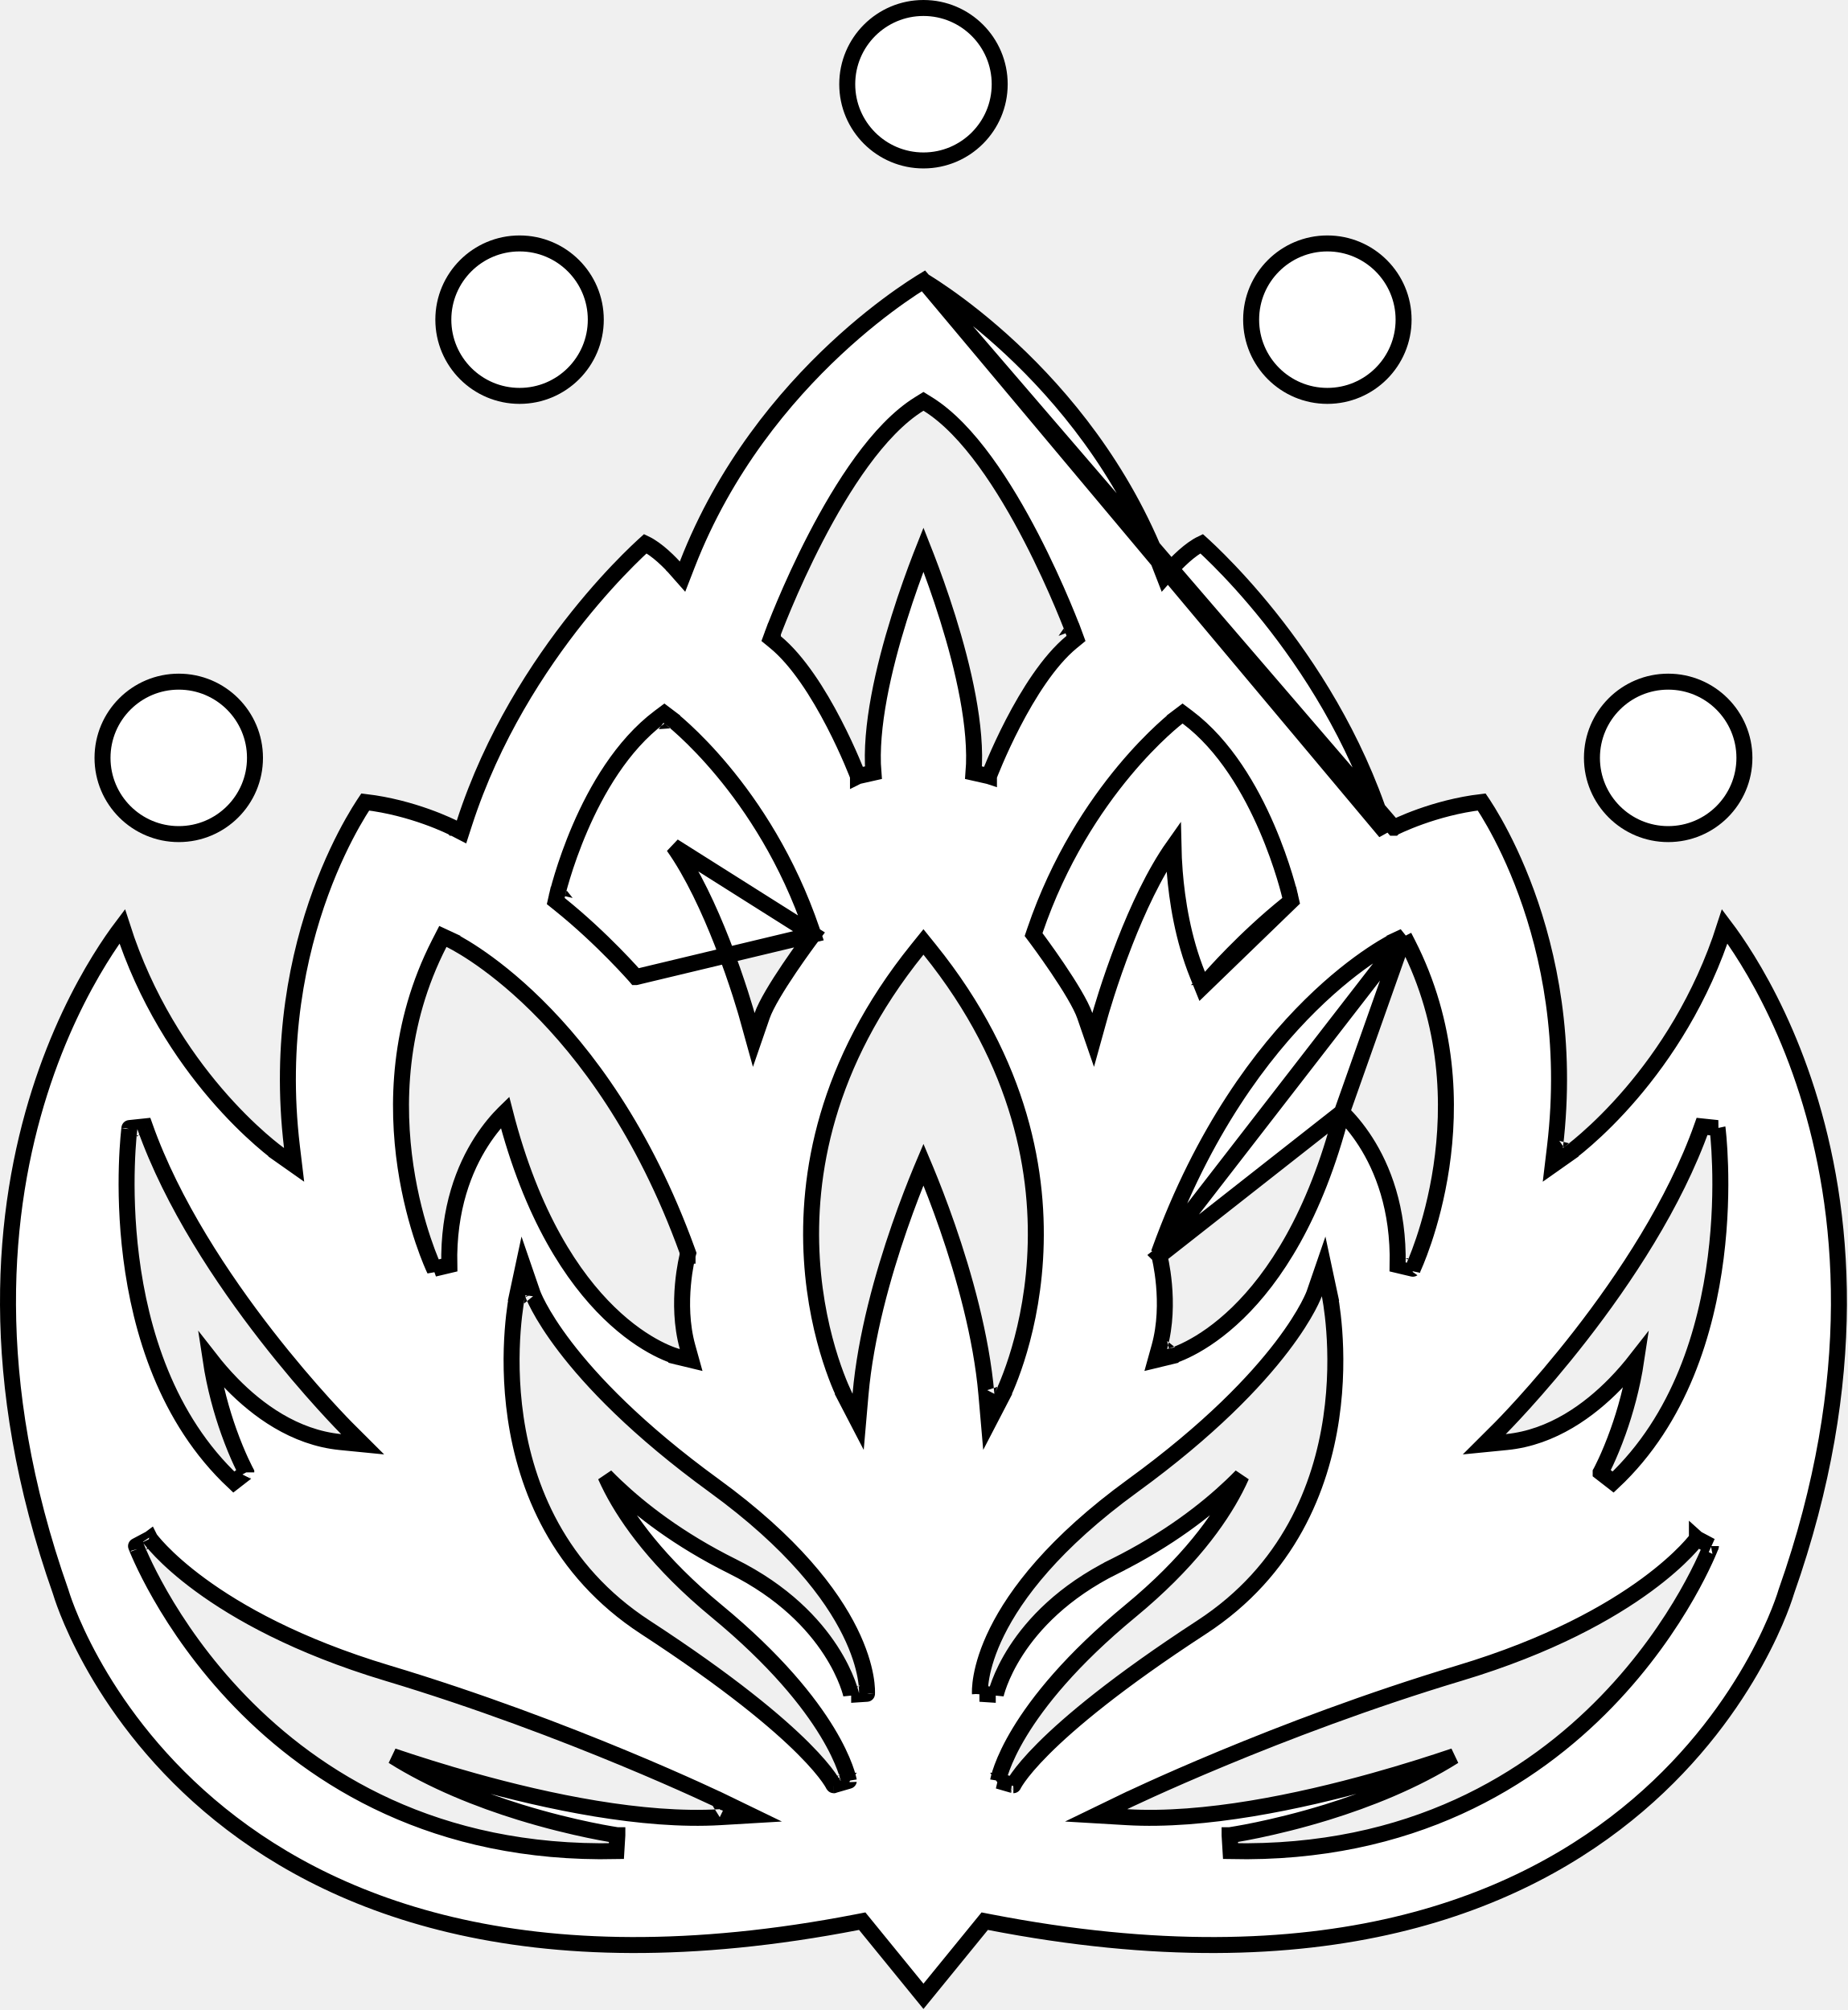
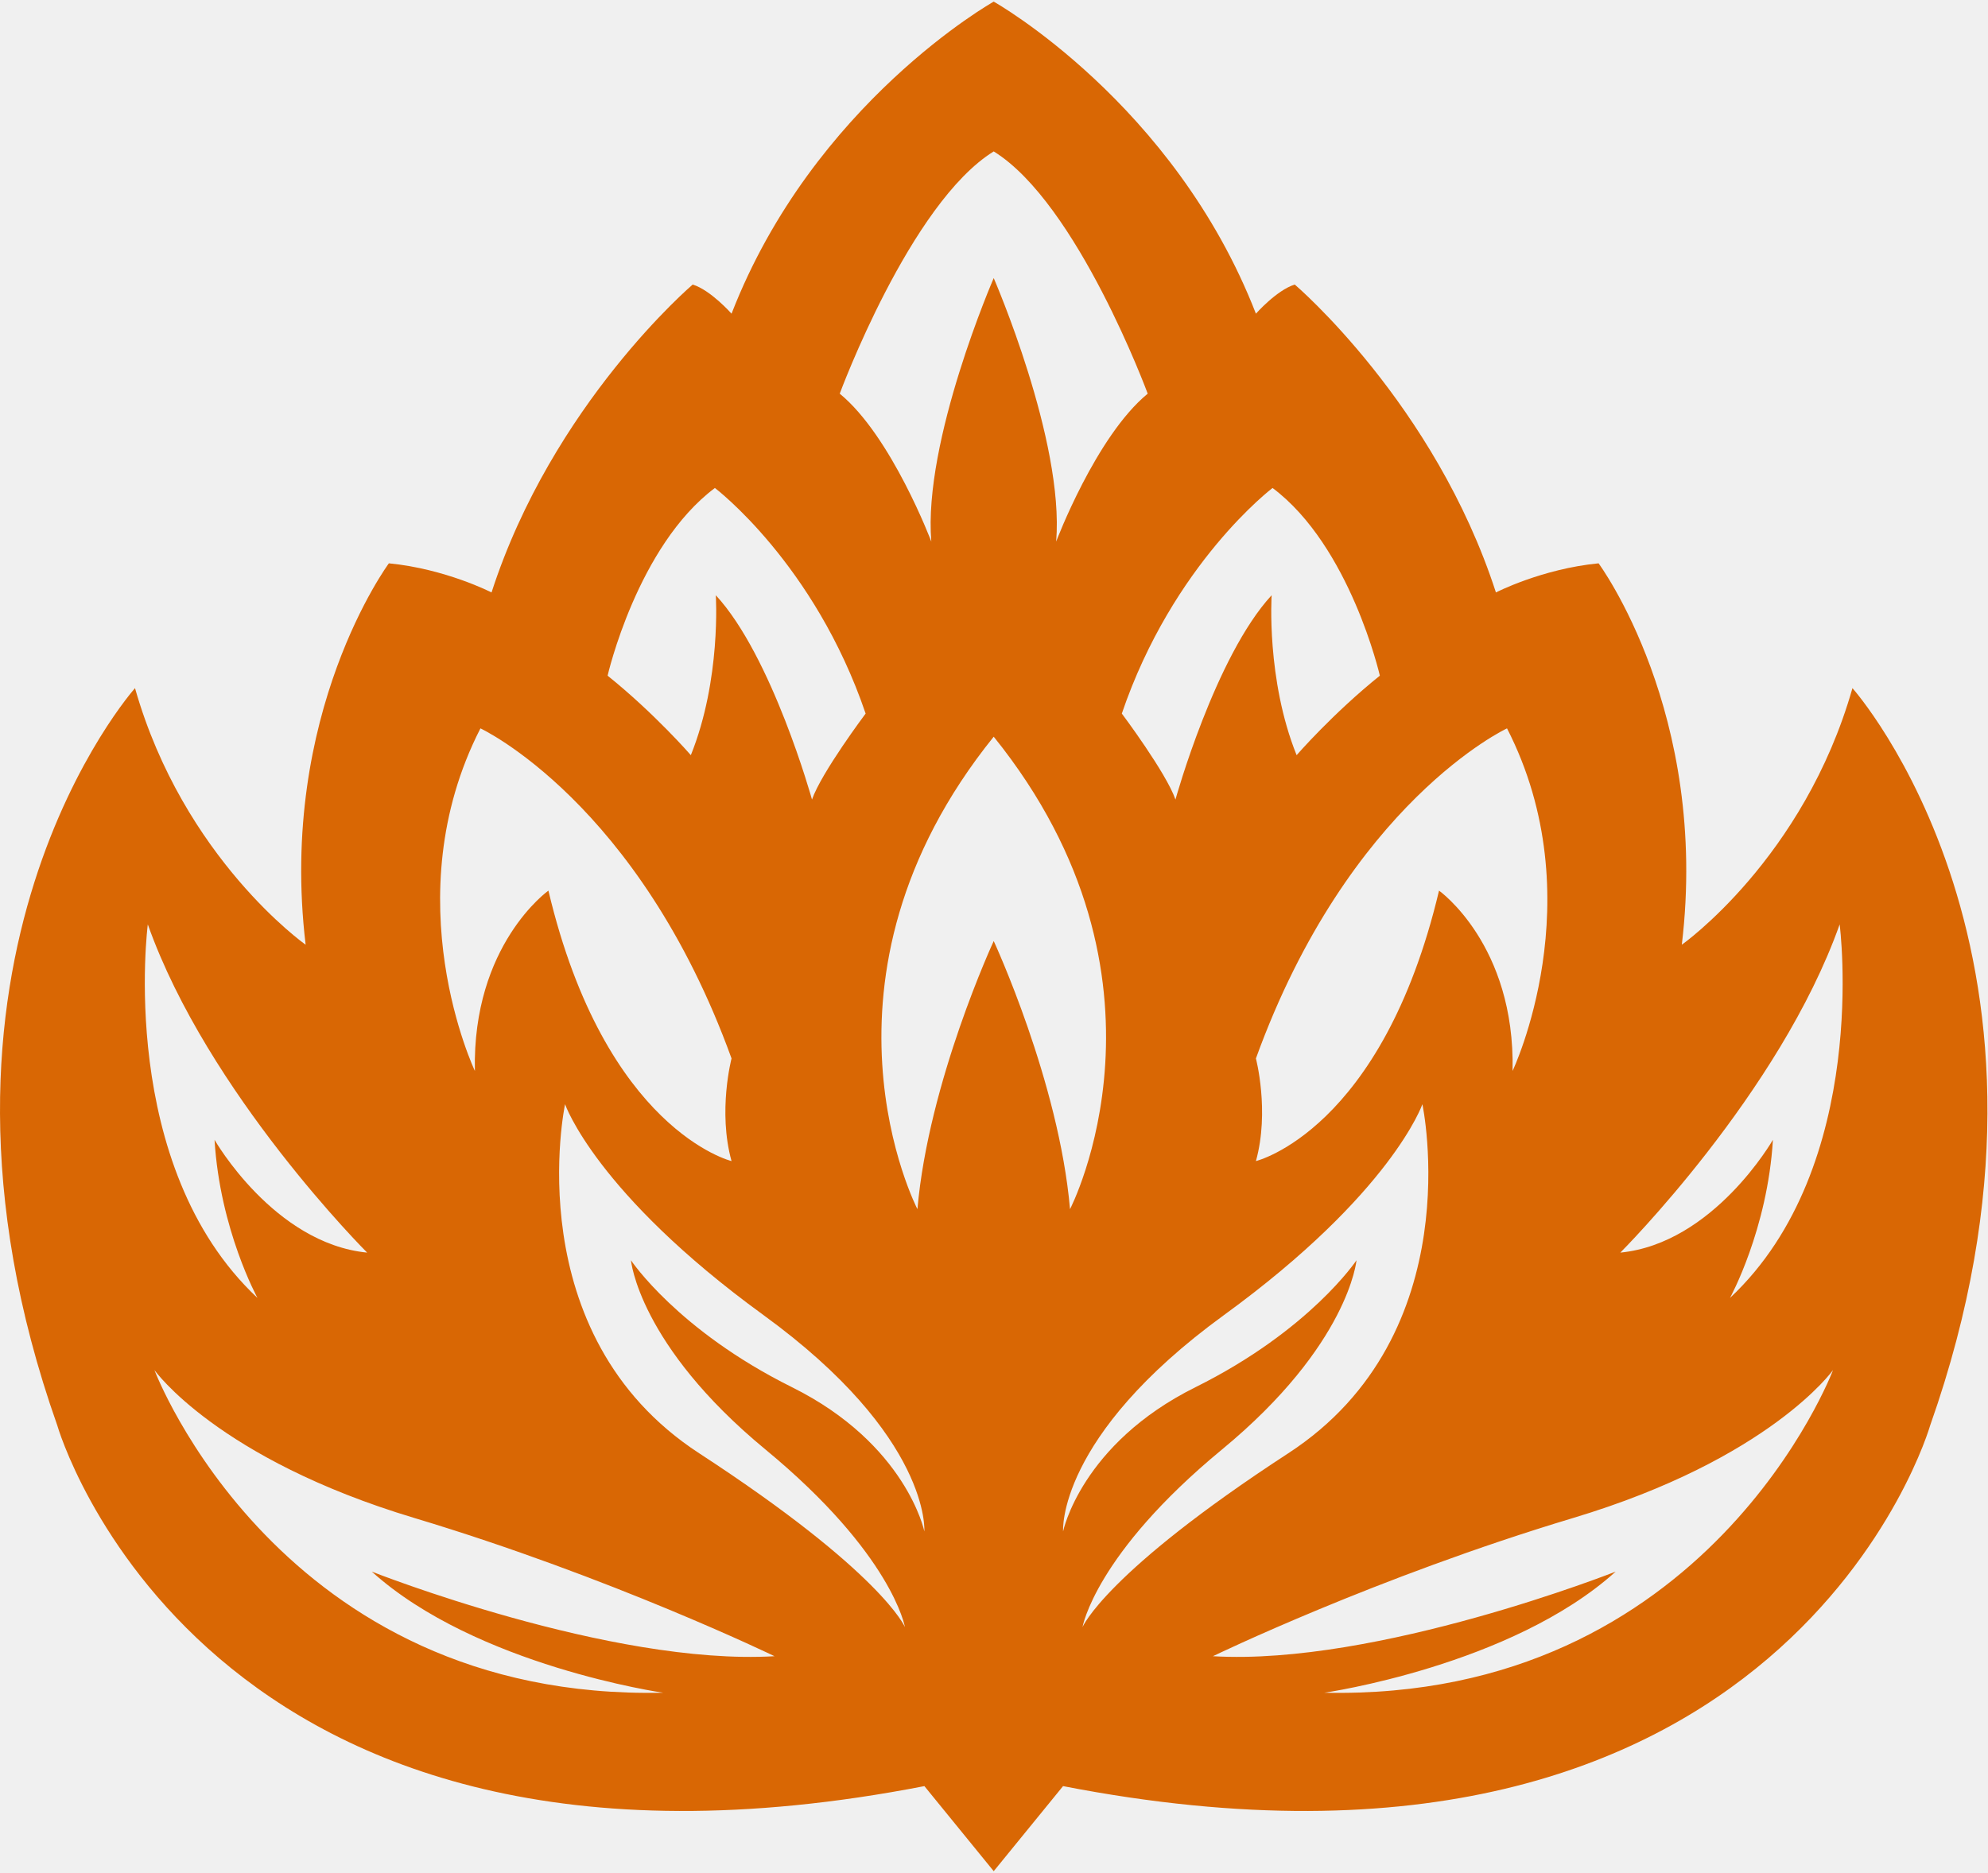
- <svg xmlns="http://www.w3.org/2000/svg" width="1156" height="1258" viewBox="0 0 1156 1258" fill="none">
-   <path d="M521.613 1117.36C521.607 1117.34 521.585 1117.3 521.546 1117.22C521.469 1117.06 521.321 1116.77 521.083 1116.35C520.608 1115.51 519.773 1114.15 518.417 1112.25C515.704 1108.45 510.916 1102.52 502.776 1094.38C486.487 1078.09 456.869 1053.03 403.826 1018.47C349.013 982.758 329.007 930.479 322.688 887.485C319.53 865.996 319.772 846.743 320.8 832.862C321.315 825.915 322.027 820.298 322.615 816.398C322.909 814.448 323.172 812.926 323.364 811.881C323.46 811.359 323.538 810.955 323.594 810.677C323.621 810.538 323.643 810.43 323.659 810.354L323.677 810.264L323.683 810.238L323.685 810.229C323.686 810.226 323.686 810.223 328.576 811.266L323.686 810.223L327.445 792.597L333.3 809.627L333.301 809.631C333.305 809.641 333.313 809.663 333.325 809.697C333.35 809.766 333.394 809.884 333.459 810.051C333.589 810.384 333.802 810.911 334.113 811.625C334.735 813.052 335.751 815.224 337.281 818.08C340.342 823.79 345.465 832.237 353.624 842.917C369.94 864.277 398.419 894.598 446.869 929.836C496.201 965.711 520.186 997.76 531.8 1021.2C537.604 1032.91 540.296 1042.43 541.526 1049.14C542.14 1052.49 542.388 1055.13 542.479 1056.98C542.524 1057.91 542.53 1058.63 542.523 1059.15C542.521 1059.26 542.519 1059.35 542.517 1059.43C542.514 1059.57 542.51 1059.68 542.505 1059.78C542.502 1059.86 542.498 1059.92 542.495 1059.97L542.491 1060.04L542.49 1060.07L542.489 1060.08C542.488 1060.08 542.488 1060.09 537.502 1059.72L542.488 1060.09L532.631 1060.73C532.605 1060.73 532.606 1060.73 532.606 1060.73L532.606 1060.74C532.604 1060.73 532.599 1060.7 532.591 1060.67C532.576 1060.6 532.55 1060.49 532.511 1060.33C532.433 1060.01 532.304 1059.51 532.115 1058.85C531.735 1057.52 531.111 1055.55 530.155 1053.05C528.243 1048.05 525.006 1040.99 519.75 1032.9C509.258 1016.74 490.658 996.407 458.25 980.304L458.25 980.304C424.474 963.517 400.675 944.761 385.282 930.14C382.957 927.932 380.824 925.818 378.878 923.82C379.994 926.341 381.285 929.047 382.777 931.923C392.782 951.2 411.902 978.209 448.324 1008.26C485.61 1039.03 506.266 1065.26 517.63 1084C523.311 1093.37 526.663 1100.85 528.607 1106.07C529.579 1108.68 530.199 1110.72 530.582 1112.15C530.773 1112.87 530.906 1113.43 530.993 1113.83C531.014 1113.92 531.032 1114 531.047 1114.08C531.065 1114.17 531.08 1114.24 531.093 1114.31C531.104 1114.37 531.114 1114.42 531.121 1114.46L531.13 1114.51L531.134 1114.53L531.135 1114.53C531.136 1114.54 531.136 1114.54 526.208 1115.39L531.136 1114.54L521.647 1117.29C521.593 1117.31 521.594 1117.31 521.594 1117.31L521.598 1117.32L521.604 1117.33L521.612 1117.35L521.613 1117.36ZM521.613 1117.36C521.616 1117.36 521.616 1117.36 521.614 1117.36L521.613 1117.36ZM508.938 584.928L508.089 582.429C492.985 538.026 470.722 504.696 452.222 482.455C442.97 471.332 434.65 462.971 428.618 457.371C425.601 454.571 423.156 452.46 421.45 451.038C420.597 450.327 419.928 449.788 419.466 449.422C419.235 449.238 419.055 449.098 418.929 449.001C418.887 448.968 418.851 448.94 418.822 448.917L418.782 448.887L418.739 448.854L418.726 448.844L418.721 448.841C418.719 448.839 418.717 448.838 415.702 452.826L418.717 448.838L415.714 446.567L412.702 448.826C389.063 466.554 373.039 494.815 362.976 518.137C357.912 529.873 354.288 540.523 351.928 548.244C350.747 552.107 349.881 555.244 349.307 557.426C349.02 558.518 348.806 559.37 348.663 559.956C348.591 560.249 348.537 560.475 348.5 560.631L348.469 560.763L348.457 560.812L348.446 560.863L348.442 560.877L348.441 560.882C348.441 560.884 348.441 560.885 353.315 561.999L348.441 560.885L347.743 563.936L350.183 565.897C363.699 576.758 375.652 588.175 384.237 596.893C388.526 601.247 391.963 604.917 394.323 607.492C395.503 608.779 396.413 609.792 397.025 610.48C397.33 610.824 397.562 611.086 397.715 611.261C397.792 611.348 397.849 611.413 397.886 611.456L397.926 611.502L397.935 611.513L397.936 611.514L508.938 584.928ZM508.938 584.928L507.355 587.039L507.355 587.04L507.352 587.043L507.339 587.06L507.287 587.131C507.24 587.194 507.169 587.289 507.076 587.414C506.97 587.555 506.836 587.736 506.676 587.953C506.553 588.119 506.414 588.307 506.26 588.516C505.553 589.476 504.533 590.867 503.293 592.587C500.809 596.029 497.446 600.776 493.921 605.998C486.723 616.661 479.33 628.62 476.895 635.682L471.653 650.89L467.35 635.39L467.35 635.388L467.348 635.379L467.336 635.339L467.289 635.169C467.246 635.017 467.181 634.788 467.094 634.485C466.921 633.88 466.66 632.983 466.317 631.824C465.629 629.506 464.608 626.147 463.28 622.001C460.621 613.705 456.739 602.28 451.845 589.764C443.879 569.393 433.413 546.621 421.413 529.657L508.938 584.928ZM807.94 563.936L807.242 560.885L802.368 561.999C807.242 560.885 807.242 560.884 807.242 560.882L807.241 560.877L807.237 560.862L807.226 560.812C807.216 560.77 807.202 560.709 807.183 560.631C807.146 560.475 807.092 560.249 807.02 559.956C806.877 559.37 806.663 558.517 806.376 557.426C805.802 555.244 804.935 552.107 803.754 548.244C801.394 540.523 797.77 529.873 792.706 518.137C782.642 494.815 766.618 466.554 742.982 448.826L739.969 446.567L736.966 448.838L739.982 452.826C736.966 448.838 736.964 448.839 736.962 448.841L736.957 448.844L736.944 448.854L736.901 448.887C736.866 448.914 736.817 448.952 736.754 449.001C736.628 449.098 736.448 449.238 736.217 449.422C735.755 449.788 735.087 450.327 734.233 451.038C732.527 452.46 730.082 454.571 727.065 457.371C721.033 462.971 712.713 471.332 703.461 482.455C684.961 504.696 662.698 538.026 647.595 582.429L646.745 584.928L648.328 587.039L648.328 587.039L648.331 587.043L648.344 587.06L648.396 587.131C648.444 587.194 648.514 587.289 648.608 587.414C648.794 587.664 649.07 588.036 649.423 588.516C650.131 589.476 651.15 590.867 652.391 592.587C654.874 596.029 658.237 600.776 661.762 605.998C668.96 616.661 676.353 628.62 678.788 635.682L684.031 650.89L688.333 635.39L688.333 635.388L688.336 635.379L688.347 635.339L688.395 635.169C688.438 635.017 688.503 634.788 688.589 634.485C688.763 633.88 689.023 632.983 689.367 631.824C690.054 629.506 691.075 626.147 692.404 622.001C695.062 613.705 698.944 602.279 703.838 589.764C711.804 569.393 722.27 546.621 734.27 529.657C734.362 534.182 734.591 539.575 735.069 545.588C736.503 563.612 740.198 587.418 749.33 610.106L752.386 617.699L807.94 563.936ZM807.94 563.936L805.5 565.897C791.984 576.758 780.031 588.175 771.446 596.893C767.157 601.247 763.72 604.917 761.36 607.492C760.18 608.779 759.27 609.792 758.659 610.48C758.353 610.824 758.121 611.086 757.968 611.261C757.892 611.348 757.835 611.413 757.797 611.456L757.757 611.502L757.748 611.513L757.747 611.514L807.94 563.936ZM878.571 586.09L874.207 588.119L876.315 592.653C874.207 588.119 874.204 588.12 874.201 588.121L874.193 588.125L874.171 588.136L874.101 588.169C874.043 588.196 873.964 588.234 873.862 588.284C873.66 588.382 873.372 588.524 873.001 588.713C872.26 589.09 871.19 589.652 869.824 590.413C867.091 591.937 863.171 594.26 858.319 597.509C848.616 604.008 835.183 614.211 820.067 629.121C789.819 658.957 752.894 707.58 725.6 782.937L725.069 784.403L878.571 586.09ZM878.571 586.09L880.765 590.373C906.79 641.187 907.573 692.136 901.929 730.217C899.105 749.27 894.665 765.165 890.923 776.315C889.052 781.893 887.352 786.291 886.113 789.312C885.493 790.822 884.988 791.989 884.633 792.788C884.456 793.187 884.316 793.494 884.219 793.706C884.17 793.812 884.132 793.894 884.105 793.952L884.072 794.021L884.062 794.042L884.059 794.049C884.058 794.052 884.057 794.054 879.542 791.906L884.057 794.054L874.543 791.796C875.325 756.181 864.968 730.925 854.553 714.628C849.334 706.461 844.081 700.517 840.17 696.641C840.004 696.477 839.841 696.316 839.68 696.159M878.571 586.09L839.68 696.159M839.68 696.159C822.86 761.805 796.998 799.83 774.629 821.598C763.014 832.9 752.4 839.761 744.594 843.816C740.694 845.843 737.5 847.166 735.238 847.993C734.107 848.407 733.21 848.696 732.573 848.888C732.255 848.983 732.002 849.054 731.818 849.104C731.726 849.129 731.652 849.149 731.594 849.163L731.522 849.182L731.496 849.188L731.485 849.191C731.481 849.192 731.476 849.193 730.302 844.333L731.476 849.193L723.207 851.192L725.484 842.994C729.297 829.269 729.326 815.007 728.346 804.041C727.859 798.585 727.129 794.01 726.523 790.813C726.221 789.216 725.95 787.967 725.758 787.129C725.72 786.962 725.685 786.812 725.654 786.679C725.606 786.476 725.566 786.312 725.536 786.188C725.51 786.085 725.491 786.01 725.48 785.964L725.467 785.916L725.466 785.912L725.466 785.91L725.465 785.908L839.68 696.159ZM577.835 175.755C578.396 176.095 579.047 176.496 579.785 176.957C582.675 178.762 586.882 181.492 592.09 185.154C602.509 192.481 616.921 203.53 632.81 218.373C664.606 248.076 702.195 292.852 725.64 353.262L728.614 360.922L734.049 354.763L734.049 354.763L734.05 354.762L734.051 354.761L734.051 354.76L734.069 354.74C734.087 354.72 734.115 354.688 734.155 354.644C734.193 354.602 734.241 354.55 734.298 354.487C734.36 354.418 734.434 354.337 734.519 354.245C734.844 353.892 735.328 353.376 735.943 352.743C737.177 351.473 738.925 349.749 740.976 347.936C744.415 344.896 748.308 341.967 751.862 340.276C752.225 340.604 752.63 340.973 753.075 341.383C755.323 343.448 758.592 346.536 762.633 350.59C770.718 358.699 781.886 370.664 794.158 386.028C818.721 416.781 847.599 461.025 865.104 515.138L866.917 520.743L577.835 175.755ZM577.835 175.755C577.275 176.095 576.623 176.496 575.886 176.956C572.996 178.762 568.79 181.491 563.582 185.154C553.165 192.48 538.754 203.53 522.867 218.373C491.074 248.075 453.488 292.851 430.043 353.262L427.07 360.923L421.634 354.763L421.634 354.763L421.633 354.762L421.632 354.761L421.632 354.76L421.614 354.74C421.596 354.72 421.568 354.688 421.528 354.644C421.488 354.6 421.437 354.544 421.376 354.476C421.315 354.41 421.245 354.333 421.164 354.245C420.839 353.892 420.356 353.376 419.74 352.743C418.506 351.473 416.758 349.749 414.707 347.936C411.269 344.896 407.375 341.967 403.822 340.276C403.458 340.604 403.053 340.973 402.608 341.383C400.36 343.448 397.092 346.536 393.05 350.59C384.966 358.699 373.797 370.663 361.526 386.028C336.963 416.781 308.085 461.025 290.58 515.138L288.768 520.742L283.535 518.045L283.534 518.045L283.532 518.044L283.527 518.041L283.484 518.019C283.442 517.998 283.376 517.964 283.284 517.919C283.102 517.828 282.82 517.689 282.446 517.509C281.697 517.148 280.575 516.622 279.119 515.976C276.205 514.683 271.963 512.916 266.704 511.047C256.804 507.53 243.399 503.688 228.538 501.941C228.25 502.369 227.926 502.855 227.569 503.399C225.892 505.959 223.492 509.794 220.651 514.828C214.968 524.897 207.526 539.749 200.574 558.769C186.67 596.806 174.736 651.468 182.692 717.898L184.027 729.047L174.847 722.58L177.727 718.493C174.847 722.58 174.845 722.579 174.843 722.577L174.838 722.574L174.822 722.563L174.772 722.526C174.729 722.496 174.67 722.454 174.594 722.399C174.443 722.29 174.225 722.131 173.945 721.924C173.385 721.508 172.574 720.896 171.541 720.088C169.475 718.472 166.518 716.07 162.893 712.883C155.644 706.51 145.716 696.989 134.903 684.33C114.611 660.576 91.146 625.705 76.466 579.792C72.899 584.519 67.925 591.54 62.244 600.771C50.711 619.511 36.276 647.341 24.787 683.566C1.832 755.949 -9.429 862.054 38.046 996.481L38.096 996.624L38.137 996.767L38.138 996.77L38.146 996.797C38.153 996.823 38.166 996.867 38.184 996.928C38.221 997.049 38.278 997.24 38.358 997.496C38.517 998.007 38.764 998.783 39.108 999.801C39.795 1001.84 40.867 1004.85 42.383 1008.67C45.418 1016.3 50.231 1027.18 57.314 1039.99C71.483 1065.64 94.702 1099.01 130.877 1129.86C203.031 1191.41 327.485 1243.59 536.575 1202.97L539.514 1202.4L541.405 1204.72L577.836 1249.44L614.279 1204.72L616.17 1202.4L619.108 1202.97C828.201 1243.59 952.656 1191.41 1024.81 1129.86C1060.98 1099.01 1084.2 1065.64 1098.37 1039.99C1105.45 1027.18 1110.27 1016.3 1113.3 1008.67C1114.82 1004.85 1115.89 1001.84 1116.58 999.801C1116.92 998.783 1117.17 998.007 1117.33 997.496C1117.41 997.24 1117.47 997.05 1117.5 996.928C1117.52 996.867 1117.53 996.823 1117.54 996.797L1117.55 996.771L1117.55 996.767L1117.59 996.624L1117.64 996.481C1165.11 862.054 1153.85 755.949 1130.9 683.566C1119.41 647.341 1104.98 619.511 1093.44 600.771C1087.76 591.54 1082.79 584.519 1079.22 579.792C1064.54 625.705 1041.07 660.577 1020.78 684.33C1009.97 696.989 1000.04 706.51 992.789 712.883C989.164 716.07 986.207 718.472 984.141 720.088C983.108 720.896 982.297 721.508 981.737 721.924C981.457 722.131 981.239 722.29 981.088 722.399C981.012 722.454 980.953 722.496 980.91 722.526L980.86 722.563L980.844 722.574L980.839 722.577C980.836 722.579 980.835 722.58 977.955 718.493L980.835 722.58L971.655 729.048L972.99 717.898C980.946 651.468 969.012 596.806 955.109 558.769C948.156 539.749 940.715 524.897 935.032 514.828C932.191 509.794 929.791 505.959 928.114 503.399C927.757 502.855 927.434 502.369 927.145 501.941C912.281 503.688 898.876 507.53 888.977 511.047C883.719 512.916 879.478 514.683 876.565 515.975C875.109 516.621 873.987 517.148 873.239 517.509C872.864 517.689 872.583 517.827 872.401 517.919C872.309 517.964 872.243 517.998 872.201 518.019L872.158 518.041L872.153 518.044L872.151 518.044L872.15 518.045L577.835 175.755ZM1009.39 927.581L1001.59 921.53C1001.59 921.526 1001.59 921.526 1001.59 921.526L1001.59 921.525L1001.59 921.524L1001.59 921.512L1001.63 921.443C1001.67 921.378 1001.72 921.275 1001.79 921.135C1001.94 920.856 1002.17 920.429 1002.45 919.86C1003.03 918.724 1003.87 917.023 1004.89 914.813C1006.93 910.39 1009.7 903.932 1012.57 895.862C1016.82 883.902 1021.27 868.457 1023.91 850.888C1020.26 855.567 1015.77 860.867 1010.51 866.248C994.762 882.338 971.546 899.694 942.687 902.548L928.75 903.927L938.663 894.034L938.665 894.032L938.675 894.021L938.721 893.976C938.762 893.934 938.826 893.87 938.911 893.785C939.08 893.613 939.336 893.354 939.673 893.011C940.347 892.323 941.345 891.296 942.632 889.951C945.205 887.26 948.93 883.296 953.513 878.229C962.681 868.092 975.272 853.552 988.945 835.956C1016.35 800.696 1047.86 753.463 1065.03 704.996L1074.7 706.02L1069.74 706.666C1074.7 706.02 1074.7 706.022 1074.7 706.025L1074.7 706.033L1074.7 706.059L1074.72 706.148C1074.73 706.224 1074.74 706.334 1074.76 706.477C1074.79 706.762 1074.84 707.179 1074.9 707.721C1075.02 708.804 1075.18 710.388 1075.35 712.423C1075.7 716.492 1076.09 722.367 1076.31 729.649C1076.75 744.203 1076.47 764.421 1073.58 787.09C1067.83 832.296 1051.64 887.976 1009.39 927.581ZM769.993 1158.56L769.391 1148.62C769.39 1148.61 769.39 1148.61 769.39 1148.61L769.391 1148.61L769.392 1148.61L769.403 1148.61L769.453 1148.6L769.522 1148.59L769.671 1148.57C769.868 1148.54 770.165 1148.49 770.558 1148.43C771.346 1148.31 772.518 1148.12 774.037 1147.85C777.075 1147.33 781.499 1146.52 787.004 1145.37C798.019 1143.07 813.339 1139.45 830.533 1134.13C855.687 1126.34 884.56 1115.01 909.821 1099.11C896.176 1103.73 878.881 1109.25 859.54 1114.64C812.82 1127.68 753.602 1140.18 705.007 1137.31L685.866 1136.18L703.122 1127.82L705.302 1132.32C703.122 1127.82 703.122 1127.82 703.123 1127.82L703.128 1127.82L703.142 1127.81L703.197 1127.78L703.41 1127.68C703.598 1127.59 703.875 1127.46 704.242 1127.28C704.974 1126.93 706.058 1126.42 707.478 1125.75C710.316 1124.42 714.491 1122.48 719.857 1120.04C730.588 1115.17 746.082 1108.33 765.163 1100.41C803.314 1084.57 855.846 1064.4 913.33 1047.13C970.073 1030.08 1007.34 1008.82 1030.33 991.963C1041.82 983.529 1049.77 976.185 1054.8 971.002C1057.31 968.41 1059.1 966.357 1060.24 964.977C1060.81 964.287 1061.22 963.766 1061.48 963.429C1061.61 963.26 1061.7 963.138 1061.75 963.064L1061.78 963.023L1061.81 962.989L1061.81 962.985C1061.81 962.985 1061.81 962.986 1061.83 963.003L1070.57 967.644L1065.89 965.879C1070.57 967.644 1070.57 967.647 1070.56 967.65L1070.56 967.662L1070.55 967.697L1070.54 967.709L1070.5 967.821C1070.46 967.926 1070.4 968.077 1070.32 968.272C1070.17 968.662 1069.94 969.229 1069.63 969.961C1069.03 971.424 1068.11 973.547 1066.87 976.234C1064.4 981.608 1060.62 989.242 1055.4 998.37C1044.95 1016.62 1028.66 1040.89 1005.28 1065.01C958.46 1113.34 883.235 1161.01 769.993 1158.56ZM624.547 1114.54L629.475 1115.39C624.547 1114.54 624.547 1114.54 624.548 1114.53L624.549 1114.53L624.553 1114.51L624.562 1114.46C624.569 1114.42 624.579 1114.37 624.59 1114.31C624.614 1114.19 624.646 1114.03 624.69 1113.83C624.778 1113.43 624.91 1112.87 625.101 1112.15C625.484 1110.72 626.104 1108.68 627.076 1106.07C629.021 1100.85 632.372 1093.37 638.053 1084C649.417 1065.26 670.073 1039.03 707.359 1008.26C743.782 978.209 762.904 951.2 772.91 931.922C774.403 929.046 775.695 926.34 776.811 923.819C774.864 925.817 772.73 927.931 770.405 930.14C755.009 944.761 731.209 963.517 697.434 980.304L695.208 975.826L697.433 980.304C665.026 996.407 646.425 1016.74 635.933 1032.9C630.677 1040.99 627.441 1048.05 625.528 1053.05C624.572 1055.55 623.948 1057.52 623.569 1058.85C623.379 1059.51 623.25 1060.01 623.172 1060.33C623.133 1060.49 623.107 1060.6 623.092 1060.67C623.084 1060.7 623.079 1060.73 623.077 1060.74L623.078 1060.73C623.078 1060.73 623.078 1060.73 623.052 1060.73L613.195 1060.09L618.182 1059.72C613.195 1060.09 613.195 1060.08 613.194 1060.08L613.194 1060.07L613.192 1060.04L613.188 1059.97C613.185 1059.92 613.181 1059.86 613.178 1059.78C613.171 1059.62 613.164 1059.42 613.16 1059.15C613.153 1058.63 613.159 1057.91 613.205 1056.98C613.295 1055.13 613.543 1052.49 614.158 1049.14C615.387 1042.43 618.079 1032.91 623.883 1021.2C635.497 997.76 659.483 965.711 708.814 929.836C757.262 894.598 785.74 864.277 802.055 842.918C810.213 832.237 815.336 823.79 818.397 818.08C819.927 815.224 820.943 813.052 821.565 811.625C821.876 810.911 822.089 810.384 822.219 810.051C822.283 809.884 822.327 809.766 822.352 809.697L822.365 809.662L822.373 809.641L822.375 809.635L822.376 809.631L822.378 809.627L828.232 792.597L831.992 810.223L827.102 811.266C831.992 810.223 831.992 810.226 831.993 810.229L831.995 810.237L832 810.264L832.019 810.354C832.034 810.43 832.056 810.537 832.084 810.677C832.113 810.821 832.148 810.999 832.188 811.21C832.225 811.406 832.267 811.63 832.314 811.881C832.505 812.926 832.768 814.448 833.063 816.398C833.651 820.298 834.364 825.915 834.878 832.862C835.907 846.743 836.149 865.995 832.992 887.485C826.674 930.479 806.67 982.758 751.858 1018.47C698.814 1053.03 669.197 1078.09 652.907 1094.38C644.767 1102.52 639.979 1108.45 637.266 1112.25C635.91 1114.15 635.075 1115.51 634.6 1116.35C634.362 1116.77 634.214 1117.06 634.137 1117.22C634.115 1117.26 634.098 1117.3 634.087 1117.32C634.078 1117.34 634.073 1117.35 634.07 1117.36L634.071 1117.35L634.08 1117.33L634.086 1117.32L634.089 1117.31C634.089 1117.31 634.09 1117.31 634.037 1117.29L624.547 1114.54ZM538.456 872.726L536.965 889.869L529.037 874.596L533.475 872.293C529.037 874.596 529.036 874.593 529.034 874.59L529.029 874.581L529.015 874.553L528.967 874.46C528.928 874.382 528.872 874.272 528.802 874.13C528.66 873.846 528.459 873.434 528.205 872.899C527.698 871.829 526.981 870.264 526.116 868.235C524.387 864.178 522.066 858.261 519.651 850.733C514.823 835.682 509.608 814.152 508.014 788.133C504.822 736.006 516.191 666.033 573.941 594.356L577.835 589.524L581.728 594.356C639.486 666.033 650.858 736.006 647.667 788.133C646.075 814.152 640.859 835.682 636.032 850.733C633.617 858.261 631.296 864.178 629.567 868.235C628.702 870.264 627.985 871.829 627.478 872.899C627.224 873.434 627.023 873.846 626.881 874.13C626.852 874.189 626.825 874.243 626.801 874.291C626.767 874.358 626.739 874.415 626.716 874.46L626.668 874.553L626.654 874.581L626.649 874.59C626.647 874.593 626.646 874.596 622.208 872.293L626.646 874.596L618.718 889.869L617.227 872.726C614.052 836.214 603.107 797.673 592.877 768.125C587.772 753.381 582.867 740.94 579.242 732.191C578.748 731 578.279 729.878 577.836 728.828C577.393 729.878 576.924 731 576.43 732.19C572.806 740.939 567.903 753.381 562.8 768.125C552.573 797.673 541.631 836.214 538.456 872.726ZM89.799 965.879L85.121 967.644L93.853 963.003C93.877 962.986 93.876 962.985 93.876 962.985L93.879 962.989L93.879 962.99C93.888 963.002 93.907 963.027 93.934 963.064C93.988 963.138 94.079 963.26 94.208 963.429C94.466 963.766 94.875 964.287 95.446 964.977C96.588 966.357 98.376 968.41 100.891 971.002C105.921 976.185 113.861 983.529 125.359 991.963C148.348 1008.82 185.612 1030.08 242.356 1047.13C299.841 1064.4 352.373 1084.57 390.523 1100.41C409.603 1108.33 425.096 1115.17 435.827 1120.04C441.193 1122.48 445.368 1124.42 448.206 1125.75C449.625 1126.42 450.71 1126.93 451.442 1127.28C451.808 1127.46 452.086 1127.59 452.273 1127.68L452.486 1127.78L452.541 1127.81L452.556 1127.82L452.56 1127.82C452.561 1127.82 452.562 1127.82 450.382 1132.32L452.562 1127.82L469.816 1136.18L450.676 1137.31C402.081 1140.18 342.863 1127.68 296.141 1114.64C276.799 1109.25 259.503 1103.73 245.858 1099.11C271.118 1115.01 299.993 1126.34 325.148 1134.13C342.342 1139.45 357.663 1143.07 368.678 1145.37C374.184 1146.52 378.608 1147.33 381.646 1147.85C383.165 1148.12 384.337 1148.31 385.125 1148.43C385.518 1148.49 385.815 1148.54 386.012 1148.57C386.11 1148.58 386.183 1148.59 386.23 1148.6L386.281 1148.61L386.291 1148.61L386.292 1148.61L386.293 1148.61C386.293 1148.61 386.293 1148.61 386.292 1148.62L385.69 1158.56C272.45 1161.01 197.227 1113.34 150.406 1065.01C127.031 1040.89 110.742 1016.62 100.291 998.37C95.063 989.242 91.289 981.608 88.813 976.234C87.575 973.547 86.661 971.424 86.052 969.961C85.748 969.229 85.52 968.662 85.365 968.272C85.288 968.077 85.229 967.926 85.188 967.821C85.168 967.768 85.152 967.727 85.141 967.697L85.127 967.662L85.123 967.65C85.122 967.647 85.121 967.644 89.799 965.879ZM85.946 706.666L80.987 706.02L90.659 704.996C107.83 753.463 139.341 800.696 166.741 835.956C180.414 853.552 193.005 868.092 202.173 878.229C206.756 883.296 210.481 887.26 213.054 889.951C214.341 891.296 215.339 892.323 216.013 893.011C216.35 893.354 216.605 893.613 216.775 893.785C216.86 893.87 216.924 893.934 216.965 893.976L217.011 894.021L217.021 894.032L217.023 894.034L226.936 903.927L212.999 902.548C184.141 899.694 160.925 882.338 145.18 866.248C139.914 860.866 135.424 855.565 131.775 850.886C134.418 868.456 138.867 883.901 143.118 895.862C145.985 903.932 148.754 910.39 150.796 914.812C151.816 917.023 152.654 918.723 153.231 919.86C153.52 920.428 153.743 920.856 153.891 921.135C153.965 921.275 154.02 921.378 154.055 921.443L154.093 921.512L154.099 921.524L154.1 921.525L154.1 921.526C154.1 921.526 154.1 921.525 154.091 921.53L146.298 927.581C104.041 887.976 87.85 832.296 82.1 787.09C79.217 764.42 78.935 744.203 79.373 729.649C79.592 722.367 79.992 716.492 80.338 712.423C80.512 710.388 80.672 708.804 80.79 707.72C80.849 707.179 80.897 706.762 80.931 706.476C80.948 706.334 80.962 706.224 80.971 706.147L80.983 706.058L80.986 706.033L80.987 706.025C80.987 706.022 80.987 706.02 85.946 706.666ZM274.919 590.373L277.113 586.09L281.477 588.119L279.37 592.653C281.477 588.119 281.48 588.12 281.483 588.121L281.491 588.125L281.514 588.136L281.583 588.169C281.641 588.196 281.721 588.234 281.822 588.284C282.024 588.382 282.313 588.524 282.683 588.713C283.425 589.09 284.494 589.652 285.861 590.413C288.594 591.937 292.513 594.26 297.365 597.509C307.069 604.008 320.502 614.211 335.618 629.121C365.866 658.957 402.79 707.58 430.083 782.937L430.614 784.403L430.218 785.908L430.218 785.909L430.217 785.91L430.217 785.912L430.216 785.916L430.204 785.964C430.192 786.01 430.173 786.085 430.147 786.188C430.097 786.393 430.021 786.71 429.925 787.129C429.733 787.967 429.462 789.216 429.16 790.813C428.554 794.01 427.824 798.585 427.337 804.041C426.358 815.007 426.387 829.269 430.199 842.994L432.476 851.192L424.207 849.193L425.382 844.333C424.207 849.193 424.202 849.192 424.198 849.191L424.187 849.188L424.161 849.181L424.089 849.163C424.06 849.156 424.028 849.148 423.991 849.138C423.953 849.128 423.911 849.117 423.865 849.104C423.77 849.079 423.657 849.047 423.526 849.01C423.403 848.975 423.264 848.934 423.11 848.888C422.473 848.696 421.576 848.407 420.445 847.993C418.183 847.166 414.989 845.843 411.089 843.816C403.284 839.761 392.67 832.9 381.055 821.598C358.685 799.83 332.822 761.805 315.999 696.16C315.838 696.316 315.674 696.477 315.509 696.641C311.598 700.517 306.347 706.46 301.128 714.628C290.715 730.925 280.359 756.181 281.142 791.796L271.628 794.054L276.143 791.906C271.628 794.054 271.627 794.052 271.626 794.049L271.622 794.042L271.612 794.022L271.58 793.953L271.544 793.876C271.522 793.829 271.496 793.772 271.466 793.706C271.368 793.494 271.228 793.187 271.051 792.788C270.697 791.989 270.191 790.823 269.571 789.312C268.332 786.291 266.632 781.893 264.76 776.315C261.018 765.165 256.577 749.27 253.752 730.218C248.107 692.136 248.89 641.187 274.919 590.373ZM672.073 396.242L673.304 399.58L670.555 401.837C656.337 413.512 643.412 434.224 633.906 452.568C629.202 461.646 625.421 469.969 622.818 476.023C621.517 479.047 620.512 481.5 619.835 483.19C619.497 484.035 619.24 484.689 619.07 485.128C618.984 485.348 618.92 485.513 618.879 485.623L618.833 485.743L618.822 485.771L618.82 485.777L618.82 485.778C618.82 485.778 618.82 485.778 618.815 485.776L609.159 483.601C611.492 455.339 602.697 417.83 593.031 386.89C588.23 371.525 583.277 357.968 579.524 348.253C578.929 346.713 578.365 345.27 577.836 343.932C577.307 345.27 576.742 346.713 576.148 348.253C572.396 357.968 567.445 371.525 562.646 386.89C552.983 417.829 544.191 455.339 546.525 483.601L536.868 485.776C536.863 485.778 536.863 485.778 536.863 485.778L536.863 485.777L536.861 485.771L536.85 485.743L536.804 485.623L536.74 485.455C536.705 485.365 536.663 485.255 536.614 485.128C536.443 484.689 536.187 484.035 535.848 483.19C535.171 481.5 534.166 479.047 532.865 476.023C530.262 469.969 526.482 461.646 521.777 452.568C512.271 434.224 499.346 413.512 485.129 401.837L482.38 399.58L483.611 396.242L488.302 397.973C483.611 396.242 483.611 396.241 483.612 396.24L483.613 396.234L483.62 396.217L483.644 396.151C483.666 396.094 483.697 396.01 483.738 395.901C483.819 395.683 483.94 395.362 484.099 394.945C484.416 394.11 484.885 392.888 485.499 391.326C486.725 388.203 488.528 383.717 490.842 378.244C495.469 367.304 502.153 352.391 510.379 336.514C518.597 320.652 528.399 303.74 539.276 288.841C550.106 274.007 562.237 260.84 575.204 252.814L577.835 251.186L580.466 252.814C593.436 260.839 605.569 274.007 616.401 288.841C627.28 303.739 637.084 320.651 645.303 336.514C653.529 352.391 660.214 367.304 664.841 378.244C667.155 383.717 668.958 388.203 670.185 391.326C670.798 392.888 671.267 394.11 671.584 394.945C671.743 395.362 671.864 395.683 671.945 395.901C671.986 396.01 672.017 396.094 672.039 396.151L672.063 396.217L672.07 396.234L672.072 396.24C672.072 396.241 672.073 396.242 667.382 397.973L672.073 396.242Z" fill="white" stroke="black" stroke-width="10" />
-   <path d="M1043.84 522.039C1070.18 522.039 1091.54 500.678 1091.54 474.332C1091.54 447.987 1070.18 426.626 1043.84 426.626C1017.49 426.626 996.128 447.987 996.128 474.332C996.128 500.678 1017.49 522.039 1043.84 522.039Z" fill="white" stroke="black" stroke-width="10" />
-   <path d="M830.568 247.772C856.914 247.772 878.275 226.411 878.275 200.066C878.275 173.72 856.914 152.359 830.568 152.359C804.225 152.359 782.875 173.719 782.875 200.066C782.875 226.413 804.225 247.772 830.568 247.772Z" fill="white" stroke="black" stroke-width="10" />
-   <path d="M111.848 522.039C138.193 522.039 159.551 500.678 159.551 474.332C159.551 447.987 138.193 426.626 111.848 426.626C85.504 426.626 64.146 447.987 64.146 474.332C64.146 500.678 85.504 522.039 111.848 522.039Z" fill="white" stroke="black" stroke-width="10" />
-   <path d="M325.111 247.772C351.457 247.772 372.808 226.412 372.808 200.066C372.808 173.719 351.457 152.359 325.111 152.359C298.766 152.359 277.408 173.72 277.408 200.066C277.408 226.411 298.766 247.772 325.111 247.772Z" fill="white" stroke="black" stroke-width="10" />
-   <path d="M577.835 100.413C604.193 100.413 625.542 79.052 625.542 52.706C625.542 26.36 604.193 5 577.835 5C551.491 5 530.142 26.359 530.142 52.706C530.142 79.053 551.491 100.413 577.835 100.413Z" fill="white" stroke="black" stroke-width="10" />
+ <svg xmlns="http://www.w3.org/2000/svg" width="1156" height="1089" viewBox="0 0 1156 1089" fill="none">
+   <path d="M1005.97 754.932C1005.97 754.932 1027.81 715.198 1030.93 662.958C1030.93 662.958 996.515 723.198 942.195 728.572C942.195 728.572 1034.87 636.078 1069.74 537.665C1069.74 537.665 1088.02 678.025 1005.97 754.932V754.932ZM770.102 984.558C770.102 984.558 878.728 968.958 939.502 914.105C939.502 914.105 800.755 968.958 705.302 963.318C705.302 963.318 800.222 917.332 914.768 882.918C1029.31 848.505 1065.89 796.878 1065.89 796.878C1065.89 796.878 993.288 989.398 770.102 984.558V984.558ZM629.475 946.385C629.475 946.385 636.728 904.025 710.542 843.118C784.355 782.212 788.795 733.012 788.795 733.012C788.795 733.012 761.768 773.745 695.208 806.825C628.662 839.892 618.182 890.718 618.182 890.718C618.182 890.718 614.142 835.865 711.755 764.878C809.355 693.892 827.102 642.265 827.102 642.265C827.102 642.265 855.608 775.905 749.128 845.278C642.648 914.652 629.475 946.385 629.475 946.385V946.385ZM577.835 547.345C577.835 547.345 539.928 629.078 533.475 703.292C533.475 703.292 464.102 569.652 577.835 428.492C691.582 569.652 622.208 703.292 622.208 703.292C615.755 629.078 577.835 547.345 577.835 547.345ZM537.502 890.718C537.502 890.718 527.022 839.892 460.475 806.825C393.915 773.745 366.895 733.012 366.895 733.012C366.895 733.012 371.331 782.212 445.142 843.118C518.955 904.025 526.208 946.385 526.208 946.385C526.208 946.385 513.035 914.652 406.555 845.278C300.074 775.905 328.576 642.265 328.576 642.265C328.576 642.265 346.324 693.892 443.928 764.878C541.542 835.865 537.502 890.718 537.502 890.718V890.718ZM216.179 914.105C276.95 968.958 385.582 984.558 385.582 984.558C162.4 989.398 89.799 796.878 89.799 796.878C89.799 796.878 126.368 848.505 240.918 882.918C355.467 917.332 450.382 963.318 450.382 963.318C354.928 968.958 216.179 914.105 216.179 914.105V914.105ZM85.946 537.665C120.812 636.078 213.491 728.572 213.491 728.572C159.174 723.198 124.755 662.958 124.755 662.958C127.875 715.198 149.718 754.932 149.718 754.932C67.66 678.025 85.946 537.665 85.946 537.665V537.665ZM279.37 423.652C279.37 423.652 371.331 466.398 425.382 615.638C425.382 615.638 417.315 646.292 425.382 675.332C425.382 675.332 351.971 657.585 318.896 518.025C318.896 518.025 274.53 549.492 276.143 622.905C276.143 622.905 228.548 522.865 279.37 423.652V423.652ZM415.702 283.825C415.702 283.825 473.622 327.625 503.355 415.038C503.355 415.038 477.542 449.465 472.168 465.052C472.168 465.052 449.035 381.705 416.235 346.212C416.235 346.212 419.462 395.145 401.715 439.238C401.715 439.238 380.742 415.038 353.315 392.998C353.315 392.998 370.524 317.705 415.702 283.825V283.825ZM577.835 88.065C626.515 118.185 667.382 228.972 667.382 228.972C637.262 253.705 614.142 315.012 614.142 315.012C618.982 256.398 577.835 161.745 577.835 161.745C577.835 161.745 536.702 256.398 541.542 315.012C541.542 315.012 518.422 253.705 488.302 228.972C488.302 228.972 529.168 118.185 577.835 88.065V88.065ZM739.982 283.825C785.155 317.705 802.368 392.998 802.368 392.998C774.942 415.038 753.968 439.238 753.968 439.238C736.222 395.145 739.448 346.212 739.448 346.212C706.648 381.705 683.515 465.052 683.515 465.052C678.142 449.465 652.328 415.038 652.328 415.038C682.062 327.625 739.982 283.825 739.982 283.825V283.825ZM876.315 423.652C927.128 522.865 879.542 622.905 879.542 622.905C881.155 549.492 836.782 518.025 836.782 518.025C803.715 657.585 730.302 675.332 730.302 675.332C738.368 646.292 730.302 615.638 730.302 615.638C784.355 466.398 876.315 423.652 876.315 423.652V423.652ZM1077.18 400.252C1048.94 499.478 977.955 549.492 977.955 549.492C994.088 414.772 929.555 327.652 929.555 327.652C896.475 330.878 869.862 344.598 869.862 344.598C834.368 234.878 752.888 165.505 752.888 165.505C742.408 168.732 730.302 182.452 730.302 182.452C682.715 59.838 577.835 0.945 577.835 0.945C577.835 0.945 472.968 59.838 425.382 182.452C425.382 182.452 413.275 168.732 402.795 165.505C402.795 165.505 321.316 234.878 285.823 344.598C285.823 344.598 259.202 330.878 226.128 327.652C226.128 327.652 161.594 414.772 177.727 549.492C177.727 549.492 106.74 499.478 78.506 400.252C78.506 400.252 -62.394 558.092 33.331 829.145C33.331 829.145 116.735 1120.62 537.528 1038.88L577.835 1088.36L618.155 1038.88C1038.95 1120.62 1122.35 829.145 1122.35 829.145C1218.07 558.092 1077.18 400.252 1077.18 400.252Z" fill="#D96704" />
</svg>
